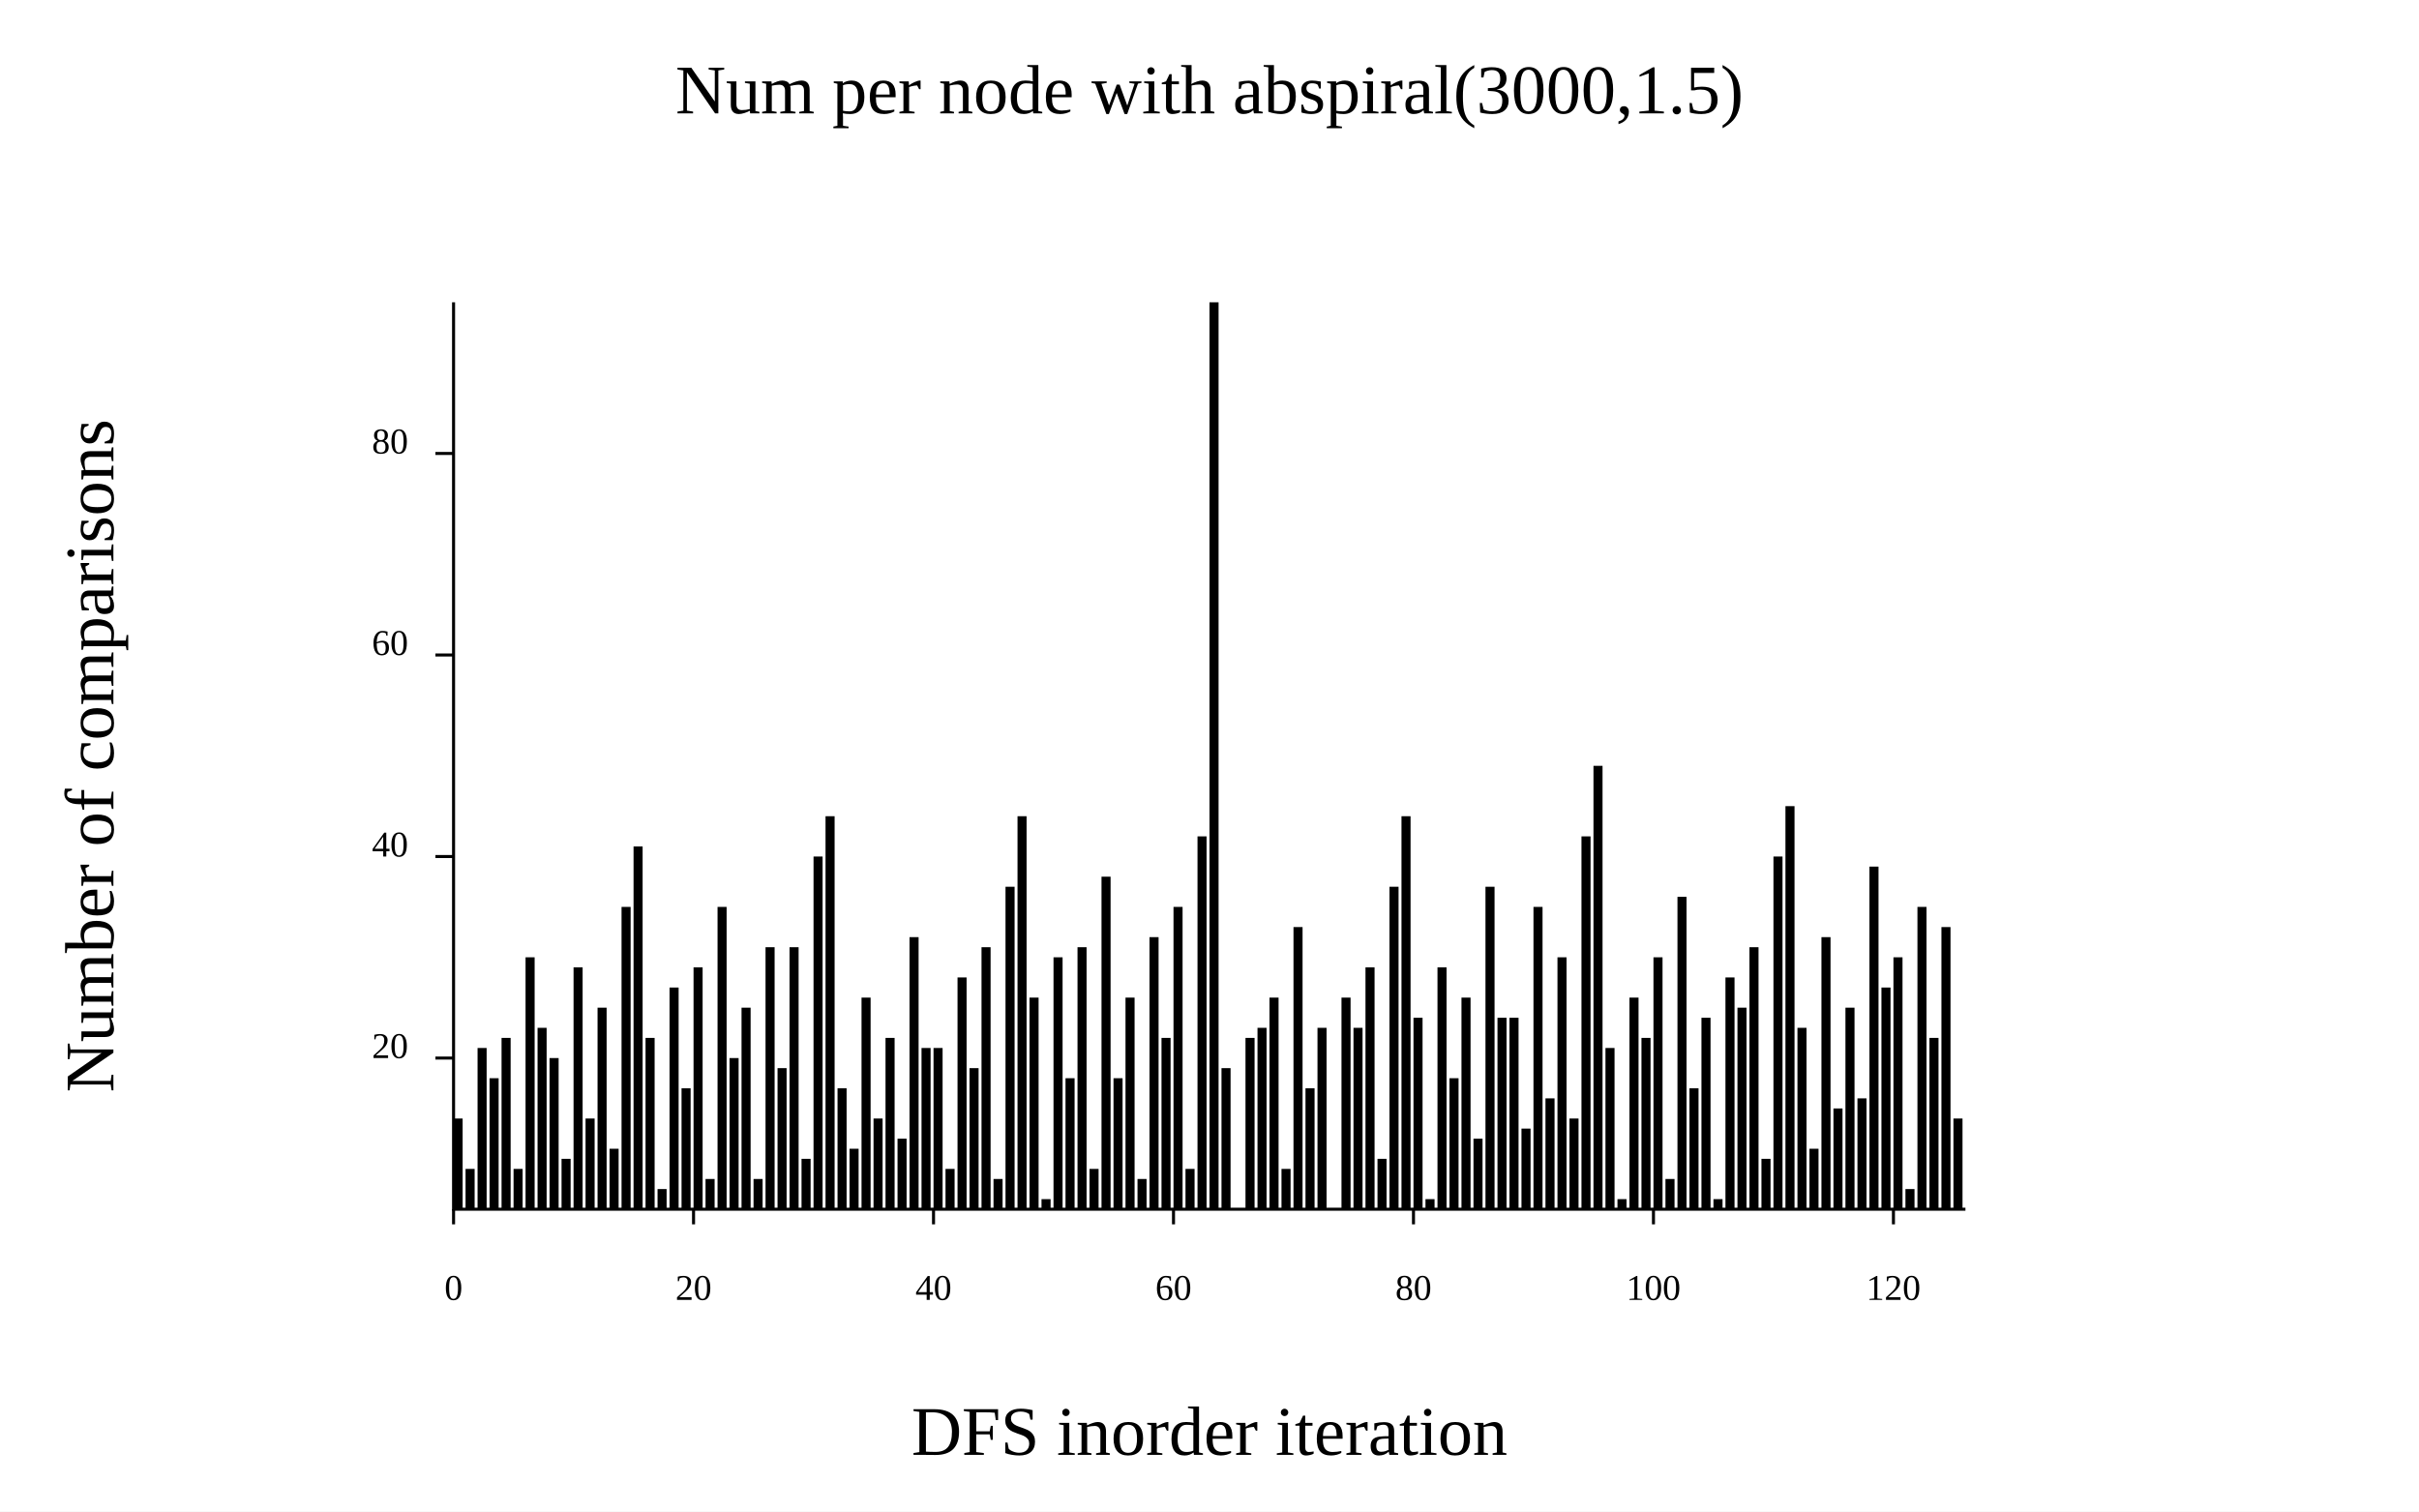
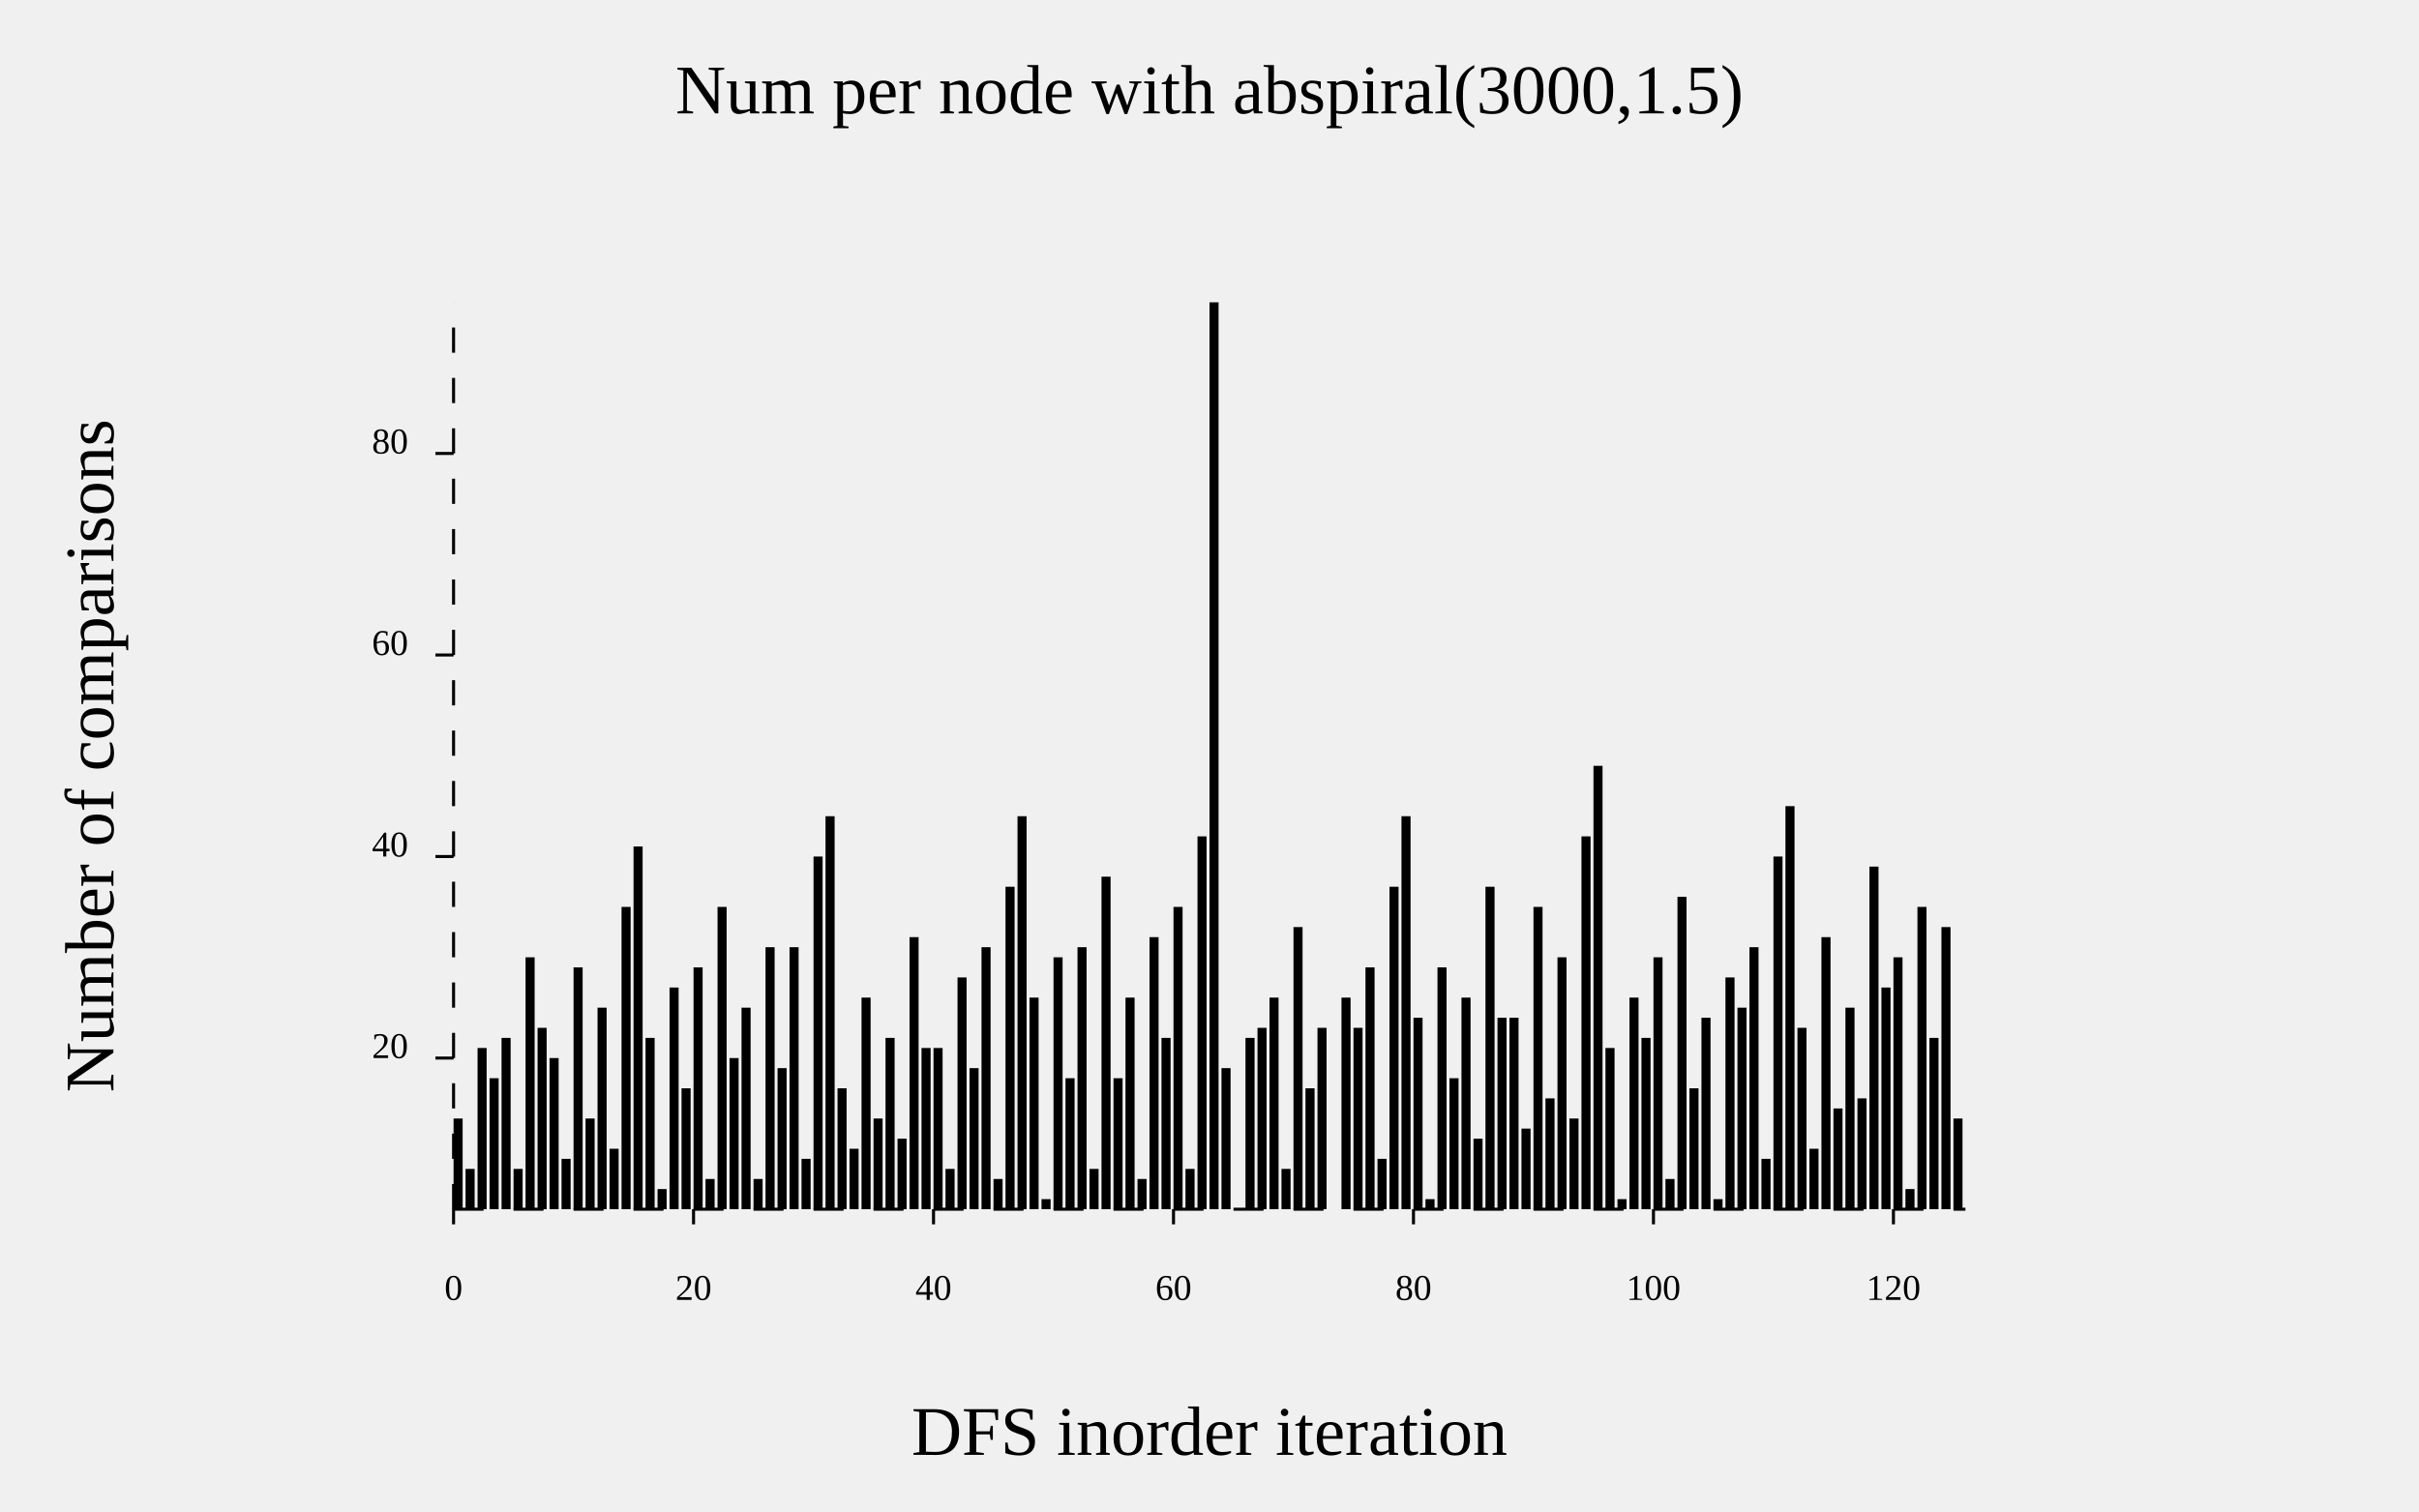
- <svg xmlns="http://www.w3.org/2000/svg" width="800" class="poloto" height="500" viewBox="0 0 800 500">
-   <rect class="poloto_background" fill="white" x="0" y="0" width="800" height="500" />
+ <svg xmlns="http://www.w3.org/2000/svg" width="800" class="poloto_background poloto" height="500" viewBox="0 0 800 500">
  <text class="poloto_text" alignment-baseline="middle" text-anchor="start" font-size="large" x="675" y="100" />
  <g class="poloto0fill">
    <rect x="150" y="370" width="3" height="30" />
    <rect x="153.968" y="386.667" width="3" height="13.333" />
    <rect x="157.937" y="346.667" width="3" height="53.333" />
    <rect x="161.905" y="356.667" width="3" height="43.333" />
    <rect x="165.873" y="343.333" width="3" height="56.667" />
    <rect x="169.841" y="386.667" width="3" height="13.333" />
    <rect x="173.81" y="316.667" width="3" height="83.333" />
    <rect x="177.778" y="340" width="3" height="60" />
    <rect x="181.746" y="350" width="3" height="50" />
    <rect x="185.714" y="383.333" width="3" height="16.667" />
    <rect x="189.683" y="320" width="3" height="80" />
    <rect x="193.651" y="370" width="3" height="30" />
    <rect x="197.619" y="333.333" width="3" height="66.667" />
    <rect x="201.587" y="380" width="3" height="20" />
    <rect x="205.556" y="300" width="3" height="100" />
    <rect x="209.524" y="280" width="3" height="120" />
    <rect x="213.492" y="343.333" width="3" height="56.667" />
    <rect x="217.46" y="393.333" width="3" height="6.667" />
    <rect x="221.429" y="326.667" width="3" height="73.333" />
    <rect x="225.397" y="360" width="3" height="40" />
    <rect x="229.365" y="320" width="3" height="80" />
    <rect x="233.333" y="390" width="3" height="10" />
    <rect x="237.302" y="300" width="3" height="100" />
    <rect x="241.27" y="350" width="3" height="50" />
    <rect x="245.238" y="333.333" width="3" height="66.667" />
    <rect x="249.206" y="390" width="3" height="10" />
    <rect x="253.175" y="313.333" width="3" height="86.667" />
    <rect x="257.143" y="353.333" width="3" height="46.667" />
    <rect x="261.111" y="313.333" width="3" height="86.667" />
    <rect x="265.079" y="383.333" width="3" height="16.667" />
    <rect x="269.048" y="283.333" width="3" height="116.667" />
    <rect x="273.016" y="270" width="3" height="130" />
    <rect x="276.984" y="360" width="3" height="40" />
    <rect x="280.952" y="380" width="3" height="20" />
    <rect x="284.921" y="330" width="3" height="70" />
    <rect x="288.889" y="370" width="3" height="30" />
    <rect x="292.857" y="343.333" width="3" height="56.667" />
    <rect x="296.825" y="376.667" width="3" height="23.333" />
    <rect x="300.794" y="310" width="3" height="90" />
    <rect x="304.762" y="346.667" width="3" height="53.333" />
    <rect x="308.73" y="346.667" width="3" height="53.333" />
    <rect x="312.698" y="386.667" width="3" height="13.333" />
    <rect x="316.667" y="323.333" width="3" height="76.667" />
    <rect x="320.635" y="353.333" width="3" height="46.667" />
    <rect x="324.603" y="313.333" width="3" height="86.667" />
    <rect x="328.571" y="390" width="3" height="10" />
    <rect x="332.54" y="293.333" width="3" height="106.667" />
    <rect x="336.508" y="270" width="3" height="130" />
    <rect x="340.476" y="330" width="3" height="70" />
    <rect x="344.444" y="396.667" width="3" height="3.333" />
    <rect x="348.413" y="316.667" width="3" height="83.333" />
    <rect x="352.381" y="356.667" width="3" height="43.333" />
    <rect x="356.349" y="313.333" width="3" height="86.667" />
    <rect x="360.317" y="386.667" width="3" height="13.333" />
    <rect x="364.286" y="290" width="3" height="110" />
    <rect x="368.254" y="356.667" width="3" height="43.333" />
    <rect x="372.222" y="330" width="3" height="70" />
    <rect x="376.19" y="390" width="3" height="10" />
    <rect x="380.159" y="310" width="3" height="90" />
    <rect x="384.127" y="343.333" width="3" height="56.667" />
    <rect x="388.095" y="300" width="3" height="100" />
    <rect x="392.063" y="386.667" width="3" height="13.333" />
    <rect x="396.032" y="276.667" width="3" height="123.333" />
    <rect x="400" y="100" width="3" height="300" />
    <rect x="403.968" y="353.333" width="3" height="46.667" />
    <rect x="407.937" y="400" width="3" height="0" />
    <rect x="411.905" y="343.333" width="3" height="56.667" />
    <rect x="415.873" y="340" width="3" height="60" />
    <rect x="419.841" y="330" width="3" height="70" />
    <rect x="423.81" y="386.667" width="3" height="13.333" />
    <rect x="427.778" y="306.667" width="3" height="93.333" />
    <rect x="431.746" y="360" width="3" height="40" />
    <rect x="435.714" y="340" width="3" height="60" />
    <rect x="439.683" y="400" width="3" height="0" />
    <rect x="443.651" y="330" width="3" height="70" />
    <rect x="447.619" y="340" width="3" height="60" />
    <rect x="451.587" y="320" width="3" height="80" />
    <rect x="455.556" y="383.333" width="3" height="16.667" />
    <rect x="459.524" y="293.333" width="3" height="106.667" />
    <rect x="463.492" y="270" width="3" height="130" />
    <rect x="467.46" y="336.667" width="3" height="63.333" />
    <rect x="471.429" y="396.667" width="3" height="3.333" />
    <rect x="475.397" y="320" width="3" height="80" />
    <rect x="479.365" y="356.667" width="3" height="43.333" />
    <rect x="483.333" y="330" width="3" height="70" />
    <rect x="487.302" y="376.667" width="3" height="23.333" />
    <rect x="491.27" y="293.333" width="3" height="106.667" />
    <rect x="495.238" y="336.667" width="3" height="63.333" />
    <rect x="499.206" y="336.667" width="3" height="63.333" />
    <rect x="503.175" y="373.333" width="3" height="26.667" />
    <rect x="507.143" y="300" width="3" height="100" />
    <rect x="511.111" y="363.333" width="3" height="36.667" />
    <rect x="515.079" y="316.667" width="3" height="83.333" />
    <rect x="519.048" y="370" width="3" height="30" />
    <rect x="523.016" y="276.667" width="3" height="123.333" />
    <rect x="526.984" y="253.333" width="3" height="146.667" />
    <rect x="530.952" y="346.667" width="3" height="53.333" />
    <rect x="534.921" y="396.667" width="3" height="3.333" />
    <rect x="538.889" y="330" width="3" height="70" />
    <rect x="542.857" y="343.333" width="3" height="56.667" />
    <rect x="546.825" y="316.667" width="3" height="83.333" />
    <rect x="550.794" y="390" width="3" height="10" />
    <rect x="554.762" y="296.667" width="3" height="103.333" />
    <rect x="558.73" y="360" width="3" height="40" />
    <rect x="562.698" y="336.667" width="3" height="63.333" />
    <rect x="566.667" y="396.667" width="3" height="3.333" />
    <rect x="570.635" y="323.333" width="3" height="76.667" />
    <rect x="574.603" y="333.333" width="3" height="66.667" />
    <rect x="578.571" y="313.333" width="3" height="86.667" />
    <rect x="582.54" y="383.333" width="3" height="16.667" />
    <rect x="586.508" y="283.333" width="3" height="116.667" />
    <rect x="590.476" y="266.667" width="3" height="133.333" />
    <rect x="594.444" y="340" width="3" height="60" />
    <rect x="598.413" y="380" width="3" height="20" />
    <rect x="602.381" y="310" width="3" height="90" />
    <rect x="606.349" y="366.667" width="3" height="33.333" />
    <rect x="610.317" y="333.333" width="3" height="66.667" />
    <rect x="614.286" y="363.333" width="3" height="36.667" />
    <rect x="618.254" y="286.667" width="3" height="113.333" />
    <rect x="622.222" y="326.667" width="3" height="73.333" />
    <rect x="626.19" y="316.667" width="3" height="83.333" />
    <rect x="630.159" y="393.333" width="3" height="6.667" />
    <rect x="634.127" y="300" width="3" height="100" />
    <rect x="638.095" y="343.333" width="3" height="56.667" />
    <rect x="642.063" y="306.667" width="3" height="93.333" />
    <rect x="646.032" y="370" width="3" height="30" />
  </g>
  <text class="poloto_text" alignment-baseline="start" text-anchor="middle" font-size="x-large" x="400" y="37.5">Num per node with abspiral(3000,1.5)</text>
  <text class="poloto_text" alignment-baseline="start" text-anchor="middle" font-size="x-large" x="400" y="481.25">DFS inorder iteration</text>
  <text class="poloto_text" alignment-baseline="start" text-anchor="middle" font-size="x-large" transform="rotate(-90,37.5,250)" x="37.5" y="250">Number of comparisons</text>
-   <path stroke="black" fill="none" class="poloto_axis_lines" d=" M 150 100 L 150 400 L 650 400" />
  <line class="poloto_axis_lines" stroke="black" x1="150" x2="150" y1="400" y2="405" />
  <text class="poloto_text" alignment-baseline="start" text-anchor="middle" x="150" y="430"> 0</text>
  <line class="poloto_axis_lines" stroke="black" x1="229.365" x2="229.365" y1="400" y2="405" />
  <text class="poloto_text" alignment-baseline="start" text-anchor="middle" x="229.365" y="430"> 20</text>
  <line class="poloto_axis_lines" stroke="black" x1="308.73" x2="308.73" y1="400" y2="405" />
  <text class="poloto_text" alignment-baseline="start" text-anchor="middle" x="308.73" y="430"> 40</text>
  <line class="poloto_axis_lines" stroke="black" x1="388.095" x2="388.095" y1="400" y2="405" />
  <text class="poloto_text" alignment-baseline="start" text-anchor="middle" x="388.095" y="430"> 60</text>
  <line class="poloto_axis_lines" stroke="black" x1="467.46" x2="467.46" y1="400" y2="405" />
  <text class="poloto_text" alignment-baseline="start" text-anchor="middle" x="467.46" y="430"> 80</text>
  <line class="poloto_axis_lines" stroke="black" x1="546.825" x2="546.825" y1="400" y2="405" />
  <text class="poloto_text" alignment-baseline="start" text-anchor="middle" x="546.825" y="430"> 100</text>
  <line class="poloto_axis_lines" stroke="black" x1="626.19" x2="626.19" y1="400" y2="405" />
  <text class="poloto_text" alignment-baseline="start" text-anchor="middle" x="626.19" y="430"> 120</text>
  <line class="poloto_axis_lines" stroke="black" x1="150" x2="144" y1="350" y2="350" />
  <text class="poloto_text" alignment-baseline="middle" text-anchor="end" x="135" y="350"> 20</text>
  <line class="poloto_axis_lines" stroke="black" x1="150" x2="144" y1="283.333" y2="283.333" />
  <text class="poloto_text" alignment-baseline="middle" text-anchor="end" x="135" y="283.333"> 40</text>
  <line class="poloto_axis_lines" stroke="black" x1="150" x2="144" y1="216.667" y2="216.667" />
  <text class="poloto_text" alignment-baseline="middle" text-anchor="end" x="135" y="216.667"> 60</text>
  <line class="poloto_axis_lines" stroke="black" x1="150" x2="144" y1="150" y2="150" />
  <text class="poloto_text" alignment-baseline="middle" text-anchor="end" x="135" y="150"> 80</text>
+   <path stroke="black" fill="none" class="poloto_axis_lines" style="stroke-dasharray:9.921;stroke-dashoffset:-0;" d=" M 150 400 L 650 400" />
+   <path stroke="black" fill="none" class="poloto_axis_lines" style="stroke-dasharray:8.333;stroke-dashoffset:-50;" d=" M 150 400 L 150 100" />
</svg>
